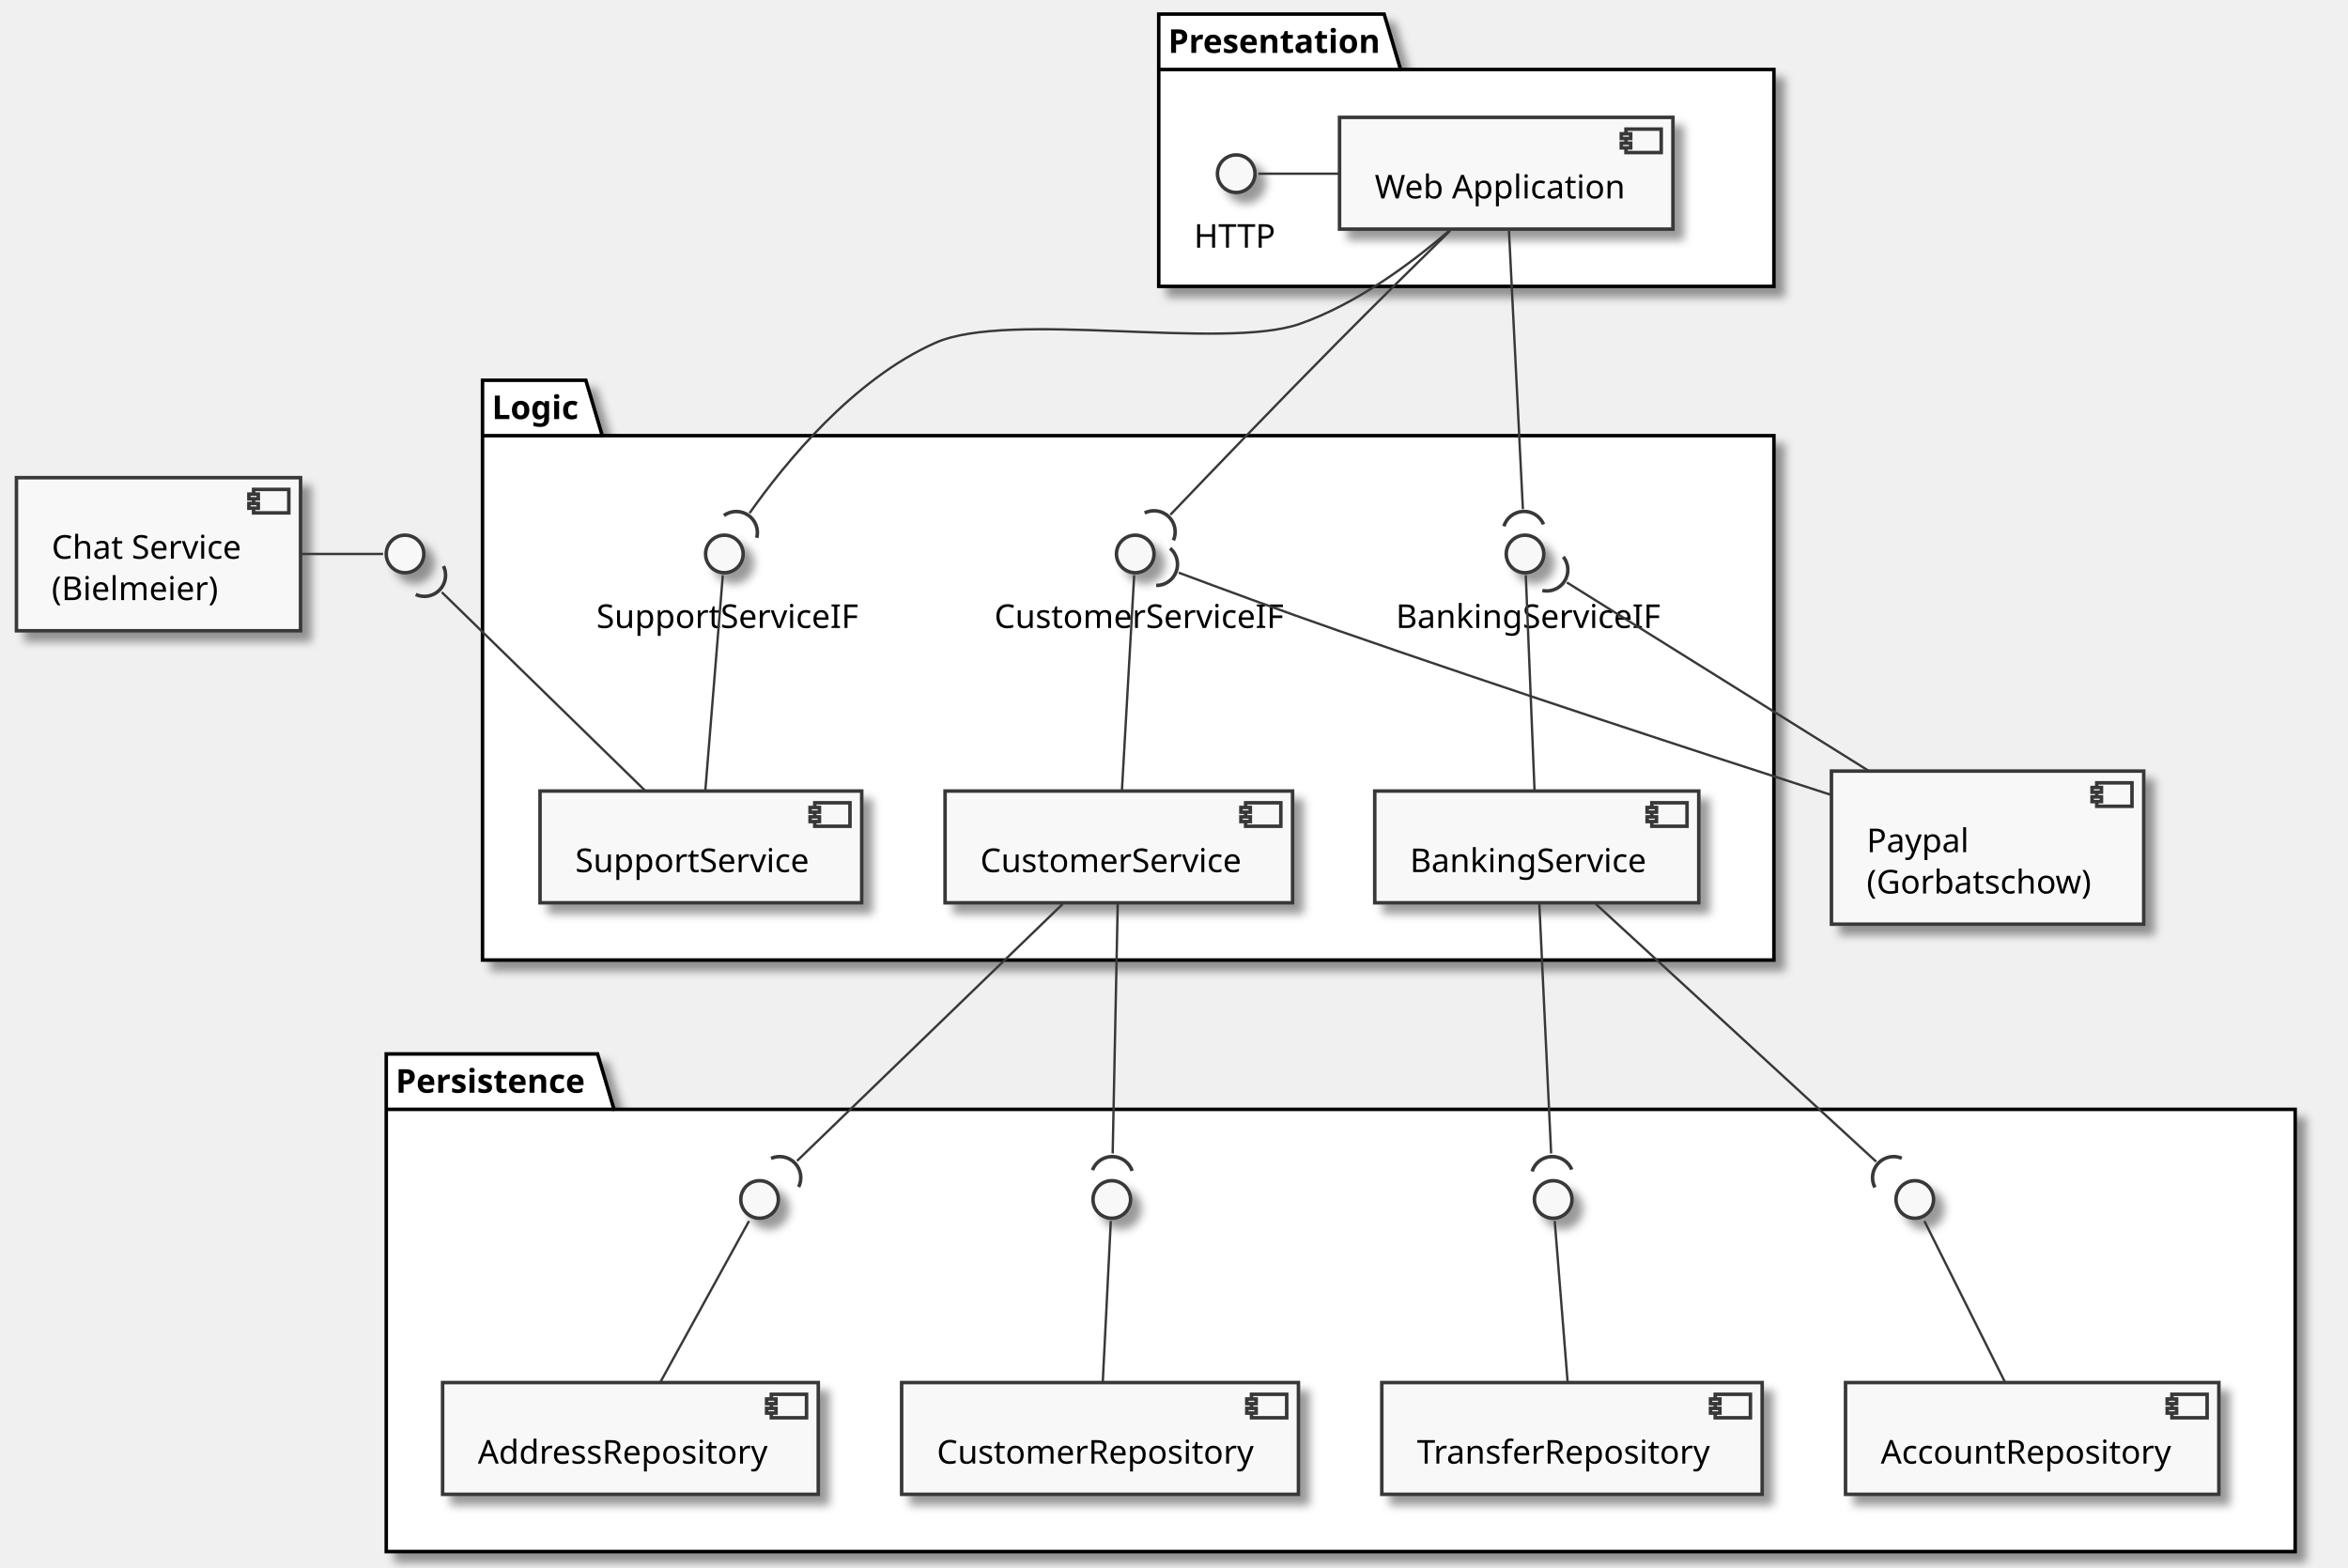
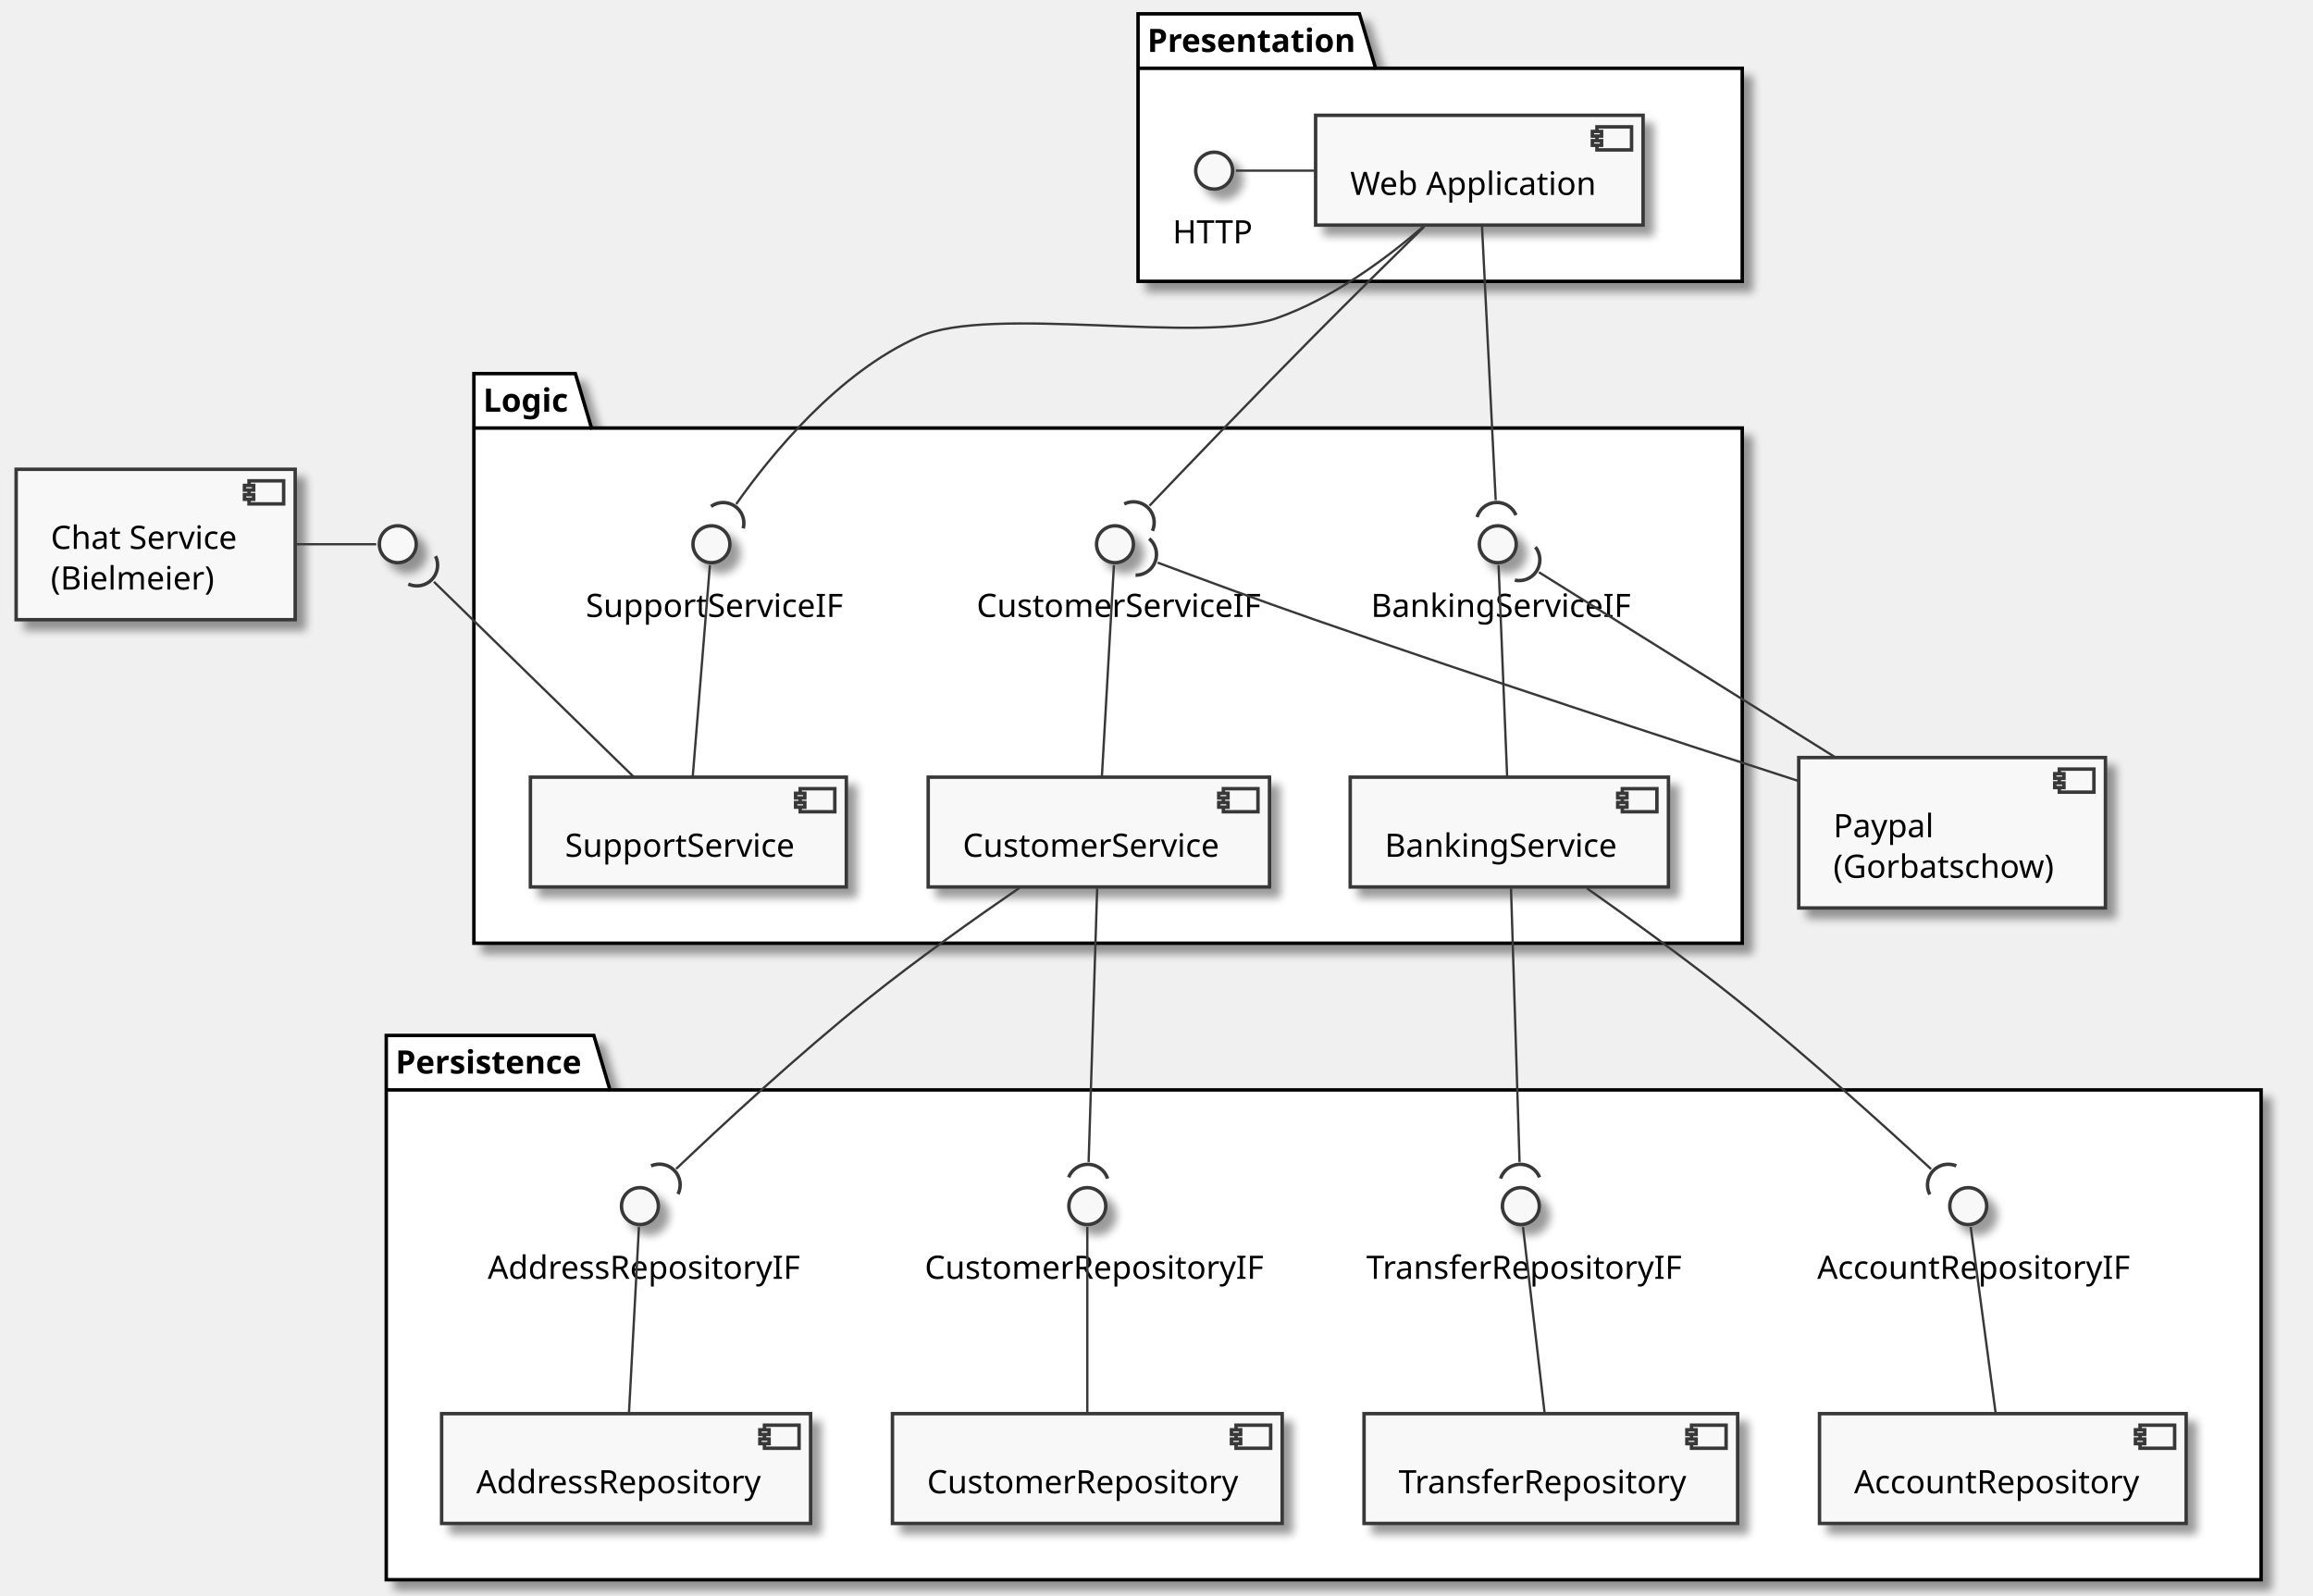
- <svg xmlns="http://www.w3.org/2000/svg" contentScriptType="application/ecmascript" contentStyleType="text/css" height="668px" preserveAspectRatio="none" style="width:1000px;height:668px;" version="1.1" viewBox="0 0 1000 668" width="1000px" zoomAndPan="magnify">
+ <svg xmlns="http://www.w3.org/2000/svg" contentScriptType="application/ecmascript" contentStyleType="text/css" height="692px" preserveAspectRatio="none" style="width:1003px;height:692px;" version="1.1" viewBox="0 0 1003 692" width="1003px" zoomAndPan="magnify">
  <defs>
-     <filter height="300%" id="f14wt4plcbm5f4" width="300%" x="-1" y="-1">
+     <filter height="300%" id="f1gwu4qv9bo5x1" width="300%" x="-1" y="-1">
      <feGaussianBlur result="blurOut" stdDeviation="2.0" />
      <feColorMatrix in="blurOut" result="blurOut2" type="matrix" values="0 0 0 0 0 0 0 0 0 0 0 0 0 0 0 0 0 0 .4 0" />
      <feOffset dx="4.0" dy="4.0" in="blurOut2" result="blurOut3" />
      <feBlend in="SourceGraphic" in2="blurOut3" mode="normal" />
    </filter>
  </defs>
  <g>
-     <polygon fill="#FFFFFF" filter="url(#f14wt4plcbm5f4)" points="493.5,6,589.5,6,596.5,29.609,755.5,29.609,755.5,122,493.5,122,493.5,6" style="stroke: #000000; stroke-width: 1.5;" />
+     <polygon fill="#FFFFFF" filter="url(#f1gwu4qv9bo5x1)" points="493.5,6,589.5,6,596.5,29.609,755.5,29.609,755.5,122,493.5,122,493.5,6" style="stroke: #000000; stroke-width: 1.5;" />
    <line style="stroke: #000000; stroke-width: 1.5;" x1="493.5" x2="596.5" y1="29.609" y2="29.609" />
    <text fill="#000000" font-family="sans-serif" font-size="14" font-weight="bold" lengthAdjust="spacingAndGlyphs" textLength="90" x="497.5" y="22.533">Presentation</text>
-     <polygon fill="#FFFFFF" filter="url(#f14wt4plcbm5f4)" points="205.5,162,249.5,162,256.5,185.609,755.5,185.609,755.5,409,205.5,409,205.5,162" style="stroke: #000000; stroke-width: 1.5;" />
+     <polygon fill="#FFFFFF" filter="url(#f1gwu4qv9bo5x1)" points="205.5,162,249.5,162,256.5,185.609,755.5,185.609,755.5,409,205.5,409,205.5,162" style="stroke: #000000; stroke-width: 1.5;" />
    <line style="stroke: #000000; stroke-width: 1.5;" x1="205.5" x2="256.5" y1="185.609" y2="185.609" />
    <text fill="#000000" font-family="sans-serif" font-size="14" font-weight="bold" lengthAdjust="spacingAndGlyphs" textLength="38" x="209.5" y="178.533">Logic</text>
-     <polygon fill="#FFFFFF" filter="url(#f14wt4plcbm5f4)" points="164.5,449,254.5,449,261.5,472.609,977.5,472.609,977.5,661,164.5,661,164.5,449" style="stroke: #000000; stroke-width: 1.5;" />
-     <line style="stroke: #000000; stroke-width: 1.5;" x1="164.5" x2="261.5" y1="472.609" y2="472.609" />
-     <text fill="#000000" font-family="sans-serif" font-size="14" font-weight="bold" lengthAdjust="spacingAndGlyphs" textLength="84" x="168.5" y="465.533">Persistence</text>
-     <ellipse cx="526.5" cy="74" fill="#F8F8F8" filter="url(#f14wt4plcbm5f4)" rx="8" ry="8" style="stroke: #383838; stroke-width: 1.5;" />
+     <polygon fill="#FFFFFF" filter="url(#f1gwu4qv9bo5x1)" points="167.5,449,257.5,449,264.5,472.609,980.5,472.609,980.5,685,167.5,685,167.5,449" style="stroke: #000000; stroke-width: 1.5;" />
+     <line style="stroke: #000000; stroke-width: 1.5;" x1="167.5" x2="264.5" y1="472.609" y2="472.609" />
+     <text fill="#000000" font-family="sans-serif" font-size="14" font-weight="bold" lengthAdjust="spacingAndGlyphs" textLength="84" x="171.5" y="465.533">Persistence</text>
+     <ellipse cx="526.5" cy="74" fill="#F8F8F8" filter="url(#f1gwu4qv9bo5x1)" rx="8" ry="8" style="stroke: #383838; stroke-width: 1.5;" />
    <text fill="#000000" font-family="sans-serif" font-size="14" lengthAdjust="spacingAndGlyphs" textLength="36" x="508.5" y="105.533">HTTP</text>
-     <rect fill="#F8F8F8" filter="url(#f14wt4plcbm5f4)" height="47.609" style="stroke: #383838; stroke-width: 1.5;" width="142" x="570.5" y="50" />
+     <rect fill="#F8F8F8" filter="url(#f1gwu4qv9bo5x1)" height="47.609" style="stroke: #383838; stroke-width: 1.5;" width="142" x="570.5" y="50" />
    <rect fill="#F8F8F8" height="10" style="stroke: #383838; stroke-width: 1.5;" width="15" x="692.5" y="55" />
    <rect fill="#F8F8F8" height="2" style="stroke: #383838; stroke-width: 1.5;" width="4" x="690.5" y="57" />
    <rect fill="#F8F8F8" height="2" style="stroke: #383838; stroke-width: 1.5;" width="4" x="690.5" y="61" />
    <text fill="#000000" font-family="sans-serif" font-size="14" lengthAdjust="spacingAndGlyphs" textLength="102" x="585.5" y="84.533">Web Application</text>
-     <rect fill="#F8F8F8" filter="url(#f14wt4plcbm5f4)" height="47.609" style="stroke: #383838; stroke-width: 1.5;" width="148" x="402.5" y="337" />
+     <rect fill="#F8F8F8" filter="url(#f1gwu4qv9bo5x1)" height="47.609" style="stroke: #383838; stroke-width: 1.5;" width="148" x="402.5" y="337" />
    <rect fill="#F8F8F8" height="10" style="stroke: #383838; stroke-width: 1.5;" width="15" x="530.5" y="342" />
    <rect fill="#F8F8F8" height="2" style="stroke: #383838; stroke-width: 1.5;" width="4" x="528.5" y="344" />
    <rect fill="#F8F8F8" height="2" style="stroke: #383838; stroke-width: 1.5;" width="4" x="528.5" y="348" />
    <text fill="#000000" font-family="sans-serif" font-size="14" lengthAdjust="spacingAndGlyphs" textLength="108" x="417.5" y="371.533">CustomerService</text>
-     <ellipse cx="483.5" cy="236" fill="#F8F8F8" filter="url(#f14wt4plcbm5f4)" rx="8" ry="8" style="stroke: #383838; stroke-width: 1.5;" />
+     <ellipse cx="483.5" cy="236" fill="#F8F8F8" filter="url(#f1gwu4qv9bo5x1)" rx="8" ry="8" style="stroke: #383838; stroke-width: 1.5;" />
    <text fill="#000000" font-family="sans-serif" font-size="14" lengthAdjust="spacingAndGlyphs" textLength="120" x="423.5" y="267.533">CustomerServiceIF</text>
-     <rect fill="#F8F8F8" filter="url(#f14wt4plcbm5f4)" height="47.609" style="stroke: #383838; stroke-width: 1.5;" width="138" x="585.5" y="337" />
+     <rect fill="#F8F8F8" filter="url(#f1gwu4qv9bo5x1)" height="47.609" style="stroke: #383838; stroke-width: 1.5;" width="138" x="585.5" y="337" />
    <rect fill="#F8F8F8" height="10" style="stroke: #383838; stroke-width: 1.5;" width="15" x="703.5" y="342" />
    <rect fill="#F8F8F8" height="2" style="stroke: #383838; stroke-width: 1.5;" width="4" x="701.5" y="344" />
    <rect fill="#F8F8F8" height="2" style="stroke: #383838; stroke-width: 1.5;" width="4" x="701.5" y="348" />
    <text fill="#000000" font-family="sans-serif" font-size="14" lengthAdjust="spacingAndGlyphs" textLength="98" x="600.5" y="371.533">BankingService</text>
-     <ellipse cx="649.5" cy="236" fill="#F8F8F8" filter="url(#f14wt4plcbm5f4)" rx="8" ry="8" style="stroke: #383838; stroke-width: 1.5;" />
+     <ellipse cx="649.5" cy="236" fill="#F8F8F8" filter="url(#f1gwu4qv9bo5x1)" rx="8" ry="8" style="stroke: #383838; stroke-width: 1.5;" />
    <text fill="#000000" font-family="sans-serif" font-size="14" lengthAdjust="spacingAndGlyphs" textLength="110" x="594.5" y="267.533">BankingServiceIF</text>
-     <rect fill="#F8F8F8" filter="url(#f14wt4plcbm5f4)" height="47.609" style="stroke: #383838; stroke-width: 1.5;" width="137" x="230" y="337" />
+     <rect fill="#F8F8F8" filter="url(#f1gwu4qv9bo5x1)" height="47.609" style="stroke: #383838; stroke-width: 1.5;" width="137" x="230" y="337" />
    <rect fill="#F8F8F8" height="10" style="stroke: #383838; stroke-width: 1.5;" width="15" x="347" y="342" />
    <rect fill="#F8F8F8" height="2" style="stroke: #383838; stroke-width: 1.5;" width="4" x="345" y="344" />
    <rect fill="#F8F8F8" height="2" style="stroke: #383838; stroke-width: 1.5;" width="4" x="345" y="348" />
    <text fill="#000000" font-family="sans-serif" font-size="14" lengthAdjust="spacingAndGlyphs" textLength="97" x="245" y="371.533">SupportService</text>
-     <ellipse cx="308.5" cy="236" fill="#F8F8F8" filter="url(#f14wt4plcbm5f4)" rx="8" ry="8" style="stroke: #383838; stroke-width: 1.5;" />
+     <ellipse cx="308.5" cy="236" fill="#F8F8F8" filter="url(#f1gwu4qv9bo5x1)" rx="8" ry="8" style="stroke: #383838; stroke-width: 1.5;" />
    <text fill="#000000" font-family="sans-serif" font-size="14" lengthAdjust="spacingAndGlyphs" textLength="109" x="254" y="267.533">SupportServiceIF</text>
-     <ellipse cx="815.5" cy="511" fill="#F8F8F8" filter="url(#f14wt4plcbm5f4)" rx="8" ry="8" style="stroke: #383838; stroke-width: 1.5;" />
-     <ellipse cx="661.5" cy="511" fill="#F8F8F8" filter="url(#f14wt4plcbm5f4)" rx="8" ry="8" style="stroke: #383838; stroke-width: 1.5;" />
-     <ellipse cx="473.5" cy="511" fill="#F8F8F8" filter="url(#f14wt4plcbm5f4)" rx="8" ry="8" style="stroke: #383838; stroke-width: 1.5;" />
-     <ellipse cx="323.5" cy="511" fill="#F8F8F8" filter="url(#f14wt4plcbm5f4)" rx="8" ry="8" style="stroke: #383838; stroke-width: 1.5;" />
-     <rect fill="#F8F8F8" filter="url(#f14wt4plcbm5f4)" height="47.609" style="stroke: #383838; stroke-width: 1.5;" width="159" x="786" y="589" />
-     <rect fill="#F8F8F8" height="10" style="stroke: #383838; stroke-width: 1.5;" width="15" x="925" y="594" />
-     <rect fill="#F8F8F8" height="2" style="stroke: #383838; stroke-width: 1.5;" width="4" x="923" y="596" />
-     <rect fill="#F8F8F8" height="2" style="stroke: #383838; stroke-width: 1.5;" width="4" x="923" y="600" />
-     <text fill="#000000" font-family="sans-serif" font-size="14" lengthAdjust="spacingAndGlyphs" textLength="119" x="801" y="623.533">AccountRepository</text>
-     <rect fill="#F8F8F8" filter="url(#f14wt4plcbm5f4)" height="47.609" style="stroke: #383838; stroke-width: 1.5;" width="162" x="588.5" y="589" />
-     <rect fill="#F8F8F8" height="10" style="stroke: #383838; stroke-width: 1.5;" width="15" x="730.5" y="594" />
-     <rect fill="#F8F8F8" height="2" style="stroke: #383838; stroke-width: 1.5;" width="4" x="728.5" y="596" />
-     <rect fill="#F8F8F8" height="2" style="stroke: #383838; stroke-width: 1.5;" width="4" x="728.5" y="600" />
-     <text fill="#000000" font-family="sans-serif" font-size="14" lengthAdjust="spacingAndGlyphs" textLength="122" x="603.5" y="623.533">TransferRepository</text>
-     <rect fill="#F8F8F8" filter="url(#f14wt4plcbm5f4)" height="47.609" style="stroke: #383838; stroke-width: 1.5;" width="169" x="384" y="589" />
-     <rect fill="#F8F8F8" height="10" style="stroke: #383838; stroke-width: 1.5;" width="15" x="533" y="594" />
-     <rect fill="#F8F8F8" height="2" style="stroke: #383838; stroke-width: 1.5;" width="4" x="531" y="596" />
-     <rect fill="#F8F8F8" height="2" style="stroke: #383838; stroke-width: 1.5;" width="4" x="531" y="600" />
-     <text fill="#000000" font-family="sans-serif" font-size="14" lengthAdjust="spacingAndGlyphs" textLength="129" x="399" y="623.533">CustomerRepository</text>
-     <rect fill="#F8F8F8" filter="url(#f14wt4plcbm5f4)" height="47.609" style="stroke: #383838; stroke-width: 1.5;" width="160" x="188.5" y="589" />
-     <rect fill="#F8F8F8" height="10" style="stroke: #383838; stroke-width: 1.5;" width="15" x="328.5" y="594" />
-     <rect fill="#F8F8F8" height="2" style="stroke: #383838; stroke-width: 1.5;" width="4" x="326.5" y="596" />
-     <rect fill="#F8F8F8" height="2" style="stroke: #383838; stroke-width: 1.5;" width="4" x="326.5" y="600" />
-     <text fill="#000000" font-family="sans-serif" font-size="14" lengthAdjust="spacingAndGlyphs" textLength="120" x="203.5" y="623.533">AddressRepository</text>
-     <rect fill="#F8F8F8" filter="url(#f14wt4plcbm5f4)" height="65.219" style="stroke: #383838; stroke-width: 1.5;" width="133" x="780" y="328.5" />
+     <rect fill="#F8F8F8" filter="url(#f1gwu4qv9bo5x1)" height="47.609" style="stroke: #383838; stroke-width: 1.5;" width="159" x="789" y="613" />
+     <rect fill="#F8F8F8" height="10" style="stroke: #383838; stroke-width: 1.5;" width="15" x="928" y="618" />
+     <rect fill="#F8F8F8" height="2" style="stroke: #383838; stroke-width: 1.5;" width="4" x="926" y="620" />
+     <rect fill="#F8F8F8" height="2" style="stroke: #383838; stroke-width: 1.5;" width="4" x="926" y="624" />
+     <text fill="#000000" font-family="sans-serif" font-size="14" lengthAdjust="spacingAndGlyphs" textLength="119" x="804" y="647.533">AccountRepository</text>
+     <ellipse cx="853.5" cy="523" fill="#F8F8F8" filter="url(#f1gwu4qv9bo5x1)" rx="8" ry="8" style="stroke: #383838; stroke-width: 1.5;" />
+     <text fill="#000000" font-family="sans-serif" font-size="14" lengthAdjust="spacingAndGlyphs" textLength="131" x="788" y="554.533">AccountRepositoryIF</text>
+     <rect fill="#F8F8F8" filter="url(#f1gwu4qv9bo5x1)" height="47.609" style="stroke: #383838; stroke-width: 1.5;" width="162" x="591.5" y="613" />
+     <rect fill="#F8F8F8" height="10" style="stroke: #383838; stroke-width: 1.5;" width="15" x="733.5" y="618" />
+     <rect fill="#F8F8F8" height="2" style="stroke: #383838; stroke-width: 1.5;" width="4" x="731.5" y="620" />
+     <rect fill="#F8F8F8" height="2" style="stroke: #383838; stroke-width: 1.5;" width="4" x="731.5" y="624" />
+     <text fill="#000000" font-family="sans-serif" font-size="14" lengthAdjust="spacingAndGlyphs" textLength="122" x="606.5" y="647.533">TransferRepository</text>
+     <ellipse cx="659.5" cy="523" fill="#F8F8F8" filter="url(#f1gwu4qv9bo5x1)" rx="8" ry="8" style="stroke: #383838; stroke-width: 1.5;" />
+     <text fill="#000000" font-family="sans-serif" font-size="14" lengthAdjust="spacingAndGlyphs" textLength="134" x="592.5" y="554.533">TransferRepositoryIF</text>
+     <rect fill="#F8F8F8" filter="url(#f1gwu4qv9bo5x1)" height="47.609" style="stroke: #383838; stroke-width: 1.5;" width="169" x="387" y="613" />
+     <rect fill="#F8F8F8" height="10" style="stroke: #383838; stroke-width: 1.5;" width="15" x="536" y="618" />
+     <rect fill="#F8F8F8" height="2" style="stroke: #383838; stroke-width: 1.5;" width="4" x="534" y="620" />
+     <rect fill="#F8F8F8" height="2" style="stroke: #383838; stroke-width: 1.5;" width="4" x="534" y="624" />
+     <text fill="#000000" font-family="sans-serif" font-size="14" lengthAdjust="spacingAndGlyphs" textLength="129" x="402" y="647.533">CustomerRepository</text>
+     <ellipse cx="471.5" cy="523" fill="#F8F8F8" filter="url(#f1gwu4qv9bo5x1)" rx="8" ry="8" style="stroke: #383838; stroke-width: 1.5;" />
+     <text fill="#000000" font-family="sans-serif" font-size="14" lengthAdjust="spacingAndGlyphs" textLength="141" x="401" y="554.533">CustomerRepositoryIF</text>
+     <rect fill="#F8F8F8" filter="url(#f1gwu4qv9bo5x1)" height="47.609" style="stroke: #383838; stroke-width: 1.5;" width="160" x="191.5" y="613" />
+     <rect fill="#F8F8F8" height="10" style="stroke: #383838; stroke-width: 1.5;" width="15" x="331.5" y="618" />
+     <rect fill="#F8F8F8" height="2" style="stroke: #383838; stroke-width: 1.5;" width="4" x="329.5" y="620" />
+     <rect fill="#F8F8F8" height="2" style="stroke: #383838; stroke-width: 1.5;" width="4" x="329.5" y="624" />
+     <text fill="#000000" font-family="sans-serif" font-size="14" lengthAdjust="spacingAndGlyphs" textLength="120" x="206.5" y="647.533">AddressRepository</text>
+     <ellipse cx="277.5" cy="523" fill="#F8F8F8" filter="url(#f1gwu4qv9bo5x1)" rx="8" ry="8" style="stroke: #383838; stroke-width: 1.5;" />
+     <text fill="#000000" font-family="sans-serif" font-size="14" lengthAdjust="spacingAndGlyphs" textLength="132" x="211.5" y="554.533">AddressRepositoryIF</text>
+     <rect fill="#F8F8F8" filter="url(#f1gwu4qv9bo5x1)" height="65.219" style="stroke: #383838; stroke-width: 1.5;" width="133" x="780" y="328.5" />
    <rect fill="#F8F8F8" height="10" style="stroke: #383838; stroke-width: 1.5;" width="15" x="893" y="333.5" />
    <rect fill="#F8F8F8" height="2" style="stroke: #383838; stroke-width: 1.5;" width="4" x="891" y="335.5" />
    <rect fill="#F8F8F8" height="2" style="stroke: #383838; stroke-width: 1.5;" width="4" x="891" y="339.5" />
    <text fill="#000000" font-family="sans-serif" font-size="14" lengthAdjust="spacingAndGlyphs" textLength="43" x="795" y="363.033">Paypal</text>
    <text fill="#000000" font-family="sans-serif" font-size="14" lengthAdjust="spacingAndGlyphs" textLength="93" x="795" y="380.643">(Gorbatschow)</text>
-     <rect fill="#F8F8F8" filter="url(#f14wt4plcbm5f4)" height="65.219" style="stroke: #383838; stroke-width: 1.5;" width="121" x="7" y="203.5" />
+     <rect fill="#F8F8F8" filter="url(#f1gwu4qv9bo5x1)" height="65.219" style="stroke: #383838; stroke-width: 1.5;" width="121" x="7" y="203.5" />
    <rect fill="#F8F8F8" height="10" style="stroke: #383838; stroke-width: 1.5;" width="15" x="108" y="208.5" />
    <rect fill="#F8F8F8" height="2" style="stroke: #383838; stroke-width: 1.5;" width="4" x="106" y="210.5" />
    <rect fill="#F8F8F8" height="2" style="stroke: #383838; stroke-width: 1.5;" width="4" x="106" y="214.5" />
    <text fill="#000000" font-family="sans-serif" font-size="14" lengthAdjust="spacingAndGlyphs" textLength="81" x="22" y="238.033">Chat Service</text>
    <text fill="#000000" font-family="sans-serif" font-size="14" lengthAdjust="spacingAndGlyphs" textLength="68" x="22" y="255.643">(Bielmeier)</text>
-     <ellipse cx="172.5" cy="236" fill="#F8F8F8" filter="url(#f14wt4plcbm5f4)" rx="8" ry="8" style="stroke: #383838; stroke-width: 1.5;" />
+     <ellipse cx="172.5" cy="236" fill="#F8F8F8" filter="url(#f1gwu4qv9bo5x1)" rx="8" ry="8" style="stroke: #383838; stroke-width: 1.5;" />
    <path d="M128.2,236 C139.85,236 151.51,236 163.16,236 " fill="none" id="chat-IFChat" style="stroke: #383838; stroke-width: 1.0;" />
    <path d="M535.93,74 C547.34,74 558.75,74 570.16,74 " fill="none" id="HTTP-Web Application" style="stroke: #383838; stroke-width: 1.0;" />
    <path d="M483.04,245.07 C481.99,263.46 479.4,309.02 477.81,336.94 " fill="none" id="CustomerServiceIF-CustomerService" style="stroke: #383838; stroke-width: 1.0;" />
    <path d="M617.68,98.2 C603.59,112 585.43,129.91 569.5,146 C544.33,171.42 515.52,201.43 498.46,219.29 " fill="none" id="Web Application-to-CustomerServiceIF" style="stroke: #383838; stroke-width: 1.0;" />
    <path d="M499.743,230.203 A9,9 0 0 0 487.508 218.524" fill="none" style="stroke: #383838; stroke-width: 1.5;" />
    <path d="M502,243.97 C519.37,250.47 546.12,260.36 569.5,268.5 C641.12,293.44 723.74,320.51 779.98,338.69 " fill="none" id="CustomerServiceIF-backto-paypal" style="stroke: #383838; stroke-width: 1.0;" />
    <path d="M492.413,249.41 A9,9 0 0 0 498.352 233.572" fill="none" style="stroke: #383838; stroke-width: 1.5;" />
    <path d="M649.83,245.07 C650.58,263.46 652.43,309.02 653.56,336.94 " fill="none" id="BankingServiceIF-BankingService" style="stroke: #383838; stroke-width: 1.0;" />
    <path d="M648.59,216.87 C647.14,187.7 644.27,130.4 642.66,98.27 " fill="none" id="BankingServiceIF-backto-Web Application" style="stroke: #383838; stroke-width: 1.0;" />
    <path d="M657.383,223.373 A9,9 0 0 0 640.489 224.219" fill="none" style="stroke: #383838; stroke-width: 1.5;" />
    <path d="M667.32,248.13 C696.11,266.1 753.85,302.15 796.03,328.49 " fill="none" id="BankingServiceIF-backto-paypal" style="stroke: #383838; stroke-width: 1.0;" />
    <path d="M656.881,251.576 A9,9 0 0 0 665.824 237.219" fill="none" style="stroke: #383838; stroke-width: 1.5;" />
    <path d="M307.84,245.07 C306.35,263.46 302.64,309.02 300.38,336.94 " fill="none" id="SupportServiceIF-SupportService" style="stroke: #383838; stroke-width: 1.0;" />
    <path d="M617.15,98.31 C600.61,112.56 577.44,129.63 553.5,138 C520.94,149.39 430.05,132.07 398.5,146 C363.3,161.54 334.15,197.45 319.24,218.6 " fill="none" id="Web Application-to-SupportServiceIF" style="stroke: #383838; stroke-width: 1.0;" />
    <path d="M322.302,229.13 A9,9 0 0 0 308.326 219.603" fill="none" style="stroke: #383838; stroke-width: 1.5;" />
    <path d="M188.17,252.3 C209.94,273.55 249.51,312.18 274.87,336.94 " fill="none" id="IFChat-backto-SupportService" style="stroke: #383838; stroke-width: 1.0;" />
    <path d="M177.066,253.272 A9,9 0 0 0 188.88 241.168" fill="none" style="stroke: #383838; stroke-width: 1.5;" />
-     <path d="M819.59,520.18 C827.01,535.02 842.92,566.84 853.92,588.83 " fill="none" id="IF2-AccountRepository" style="stroke: #383838; stroke-width: 1.0;" />
-     <path d="M679.66,385.12 C712.98,415.76 770.83,468.94 799.06,494.89 " fill="none" id="BankingService-to-IF2" style="stroke: #383838; stroke-width: 1.0;" />
-     <path d="M809.962,493.423 A9,9 0 0 0 798.508 505.868" fill="none" style="stroke: #383838; stroke-width: 1.5;" />
-     <path d="M662.15,520.18 C663.34,535.02 665.89,566.84 667.65,588.83 " fill="none" id="IF3-TransferRepository" style="stroke: #383838; stroke-width: 1.0;" />
-     <path d="M655.59,385.12 C656.98,414.44 659.34,464.41 660.62,491.4 " fill="none" id="BankingService-to-IF3" style="stroke: #383838; stroke-width: 1.0;" />
-     <path d="M669.413,498.256 A9,9 0 0 0 652.517 499.054" fill="none" style="stroke: #383838; stroke-width: 1.5;" />
-     <path d="M473.09,520.18 C472.35,535.02 470.76,566.84 469.66,588.83 " fill="none" id="IF4-CustomerRepository" style="stroke: #383838; stroke-width: 1.0;" />
-     <path d="M476.03,385.12 C475.44,414.44 474.42,464.41 473.88,491.4 " fill="none" id="CustomerService-to-IF4" style="stroke: #383838; stroke-width: 1.0;" />
-     <path d="M482.187,498.822 A9,9 0 0 0 465.276 498.483" fill="none" style="stroke: #383838; stroke-width: 1.5;" />
-     <path d="M319,520.18 C310.84,535.02 293.34,566.84 281.24,588.83 " fill="none" id="IF5-AddressRepository" style="stroke: #383838; stroke-width: 1.0;" />
-     <path d="M452.59,385.12 C421.06,415.63 366.42,468.48 339.47,494.55 " fill="none" id="CustomerService-to-IF5" style="stroke: #383838; stroke-width: 1.0;" />
-     <path d="M340.14,505.673 A9,9 0 0 0 328.387 493.509" fill="none" style="stroke: #383838; stroke-width: 1.5;" />
+     <path d="M854.58,532.05 C856.81,548.71 862,587.47 865.37,612.67 " fill="none" id="AccountRepositoryIF-AccountRepository" style="stroke: #383838; stroke-width: 1.0;" />
+     <path d="M688.2,385.22 C707.38,398.73 731.66,416.33 752.5,433 C783.48,457.78 817.78,488.83 837.38,506.94 " fill="none" id="BankingService-to-AccountRepositoryIF" style="stroke: #383838; stroke-width: 1.0;" />
+     <path d="M848.326,505.557 A9,9 0 0 0 836.821 517.956" fill="none" style="stroke: #383838; stroke-width: 1.5;" />
+     <path d="M660.43,532.05 C662.37,548.71 666.87,587.47 669.79,612.67 " fill="none" id="TransferRepositoryIF-TransferRepository" style="stroke: #383838; stroke-width: 1.0;" />
+     <path d="M655.23,385.27 C656.23,417.4 658.02,474.7 658.93,503.87 " fill="none" id="BankingService-to-TransferRepositoryIF" style="stroke: #383838; stroke-width: 1.0;" />
+     <path d="M667.606,510.527 A9,9 0 0 0 650.7 511.059" fill="none" style="stroke: #383838; stroke-width: 1.5;" />
+     <path d="M471.5,532.05 C471.5,548.71 471.5,587.47 471.5,612.67 " fill="none" id="CustomerRepositoryIF-CustomerRepository" style="stroke: #383838; stroke-width: 1.0;" />
+     <path d="M475.77,385.27 C474.77,417.4 472.98,474.7 472.07,503.87 " fill="none" id="CustomerService-to-CustomerRepositoryIF" style="stroke: #383838; stroke-width: 1.0;" />
+     <path d="M480.3,511.059 A9,9 0 0 0 463.394 510.527" fill="none" style="stroke: #383838; stroke-width: 1.5;" />
+     <path d="M277.07,532.05 C276.18,548.71 274.1,587.47 272.75,612.67 " fill="none" id="AddressRepositoryIF-AddressRepository" style="stroke: #383838; stroke-width: 1.0;" />
+     <path d="M442,385.05 C422.39,398.5 397.61,416.11 376.5,433 C345.87,457.51 312.33,488.65 293.21,506.85 " fill="none" id="CustomerService-to-AddressRepositoryIF" style="stroke: #383838; stroke-width: 1.0;" />
+     <path d="M294.02,517.784 A9,9 0 0 0 282.329 505.561" fill="none" style="stroke: #383838; stroke-width: 1.5;" />
  </g>
</svg>
